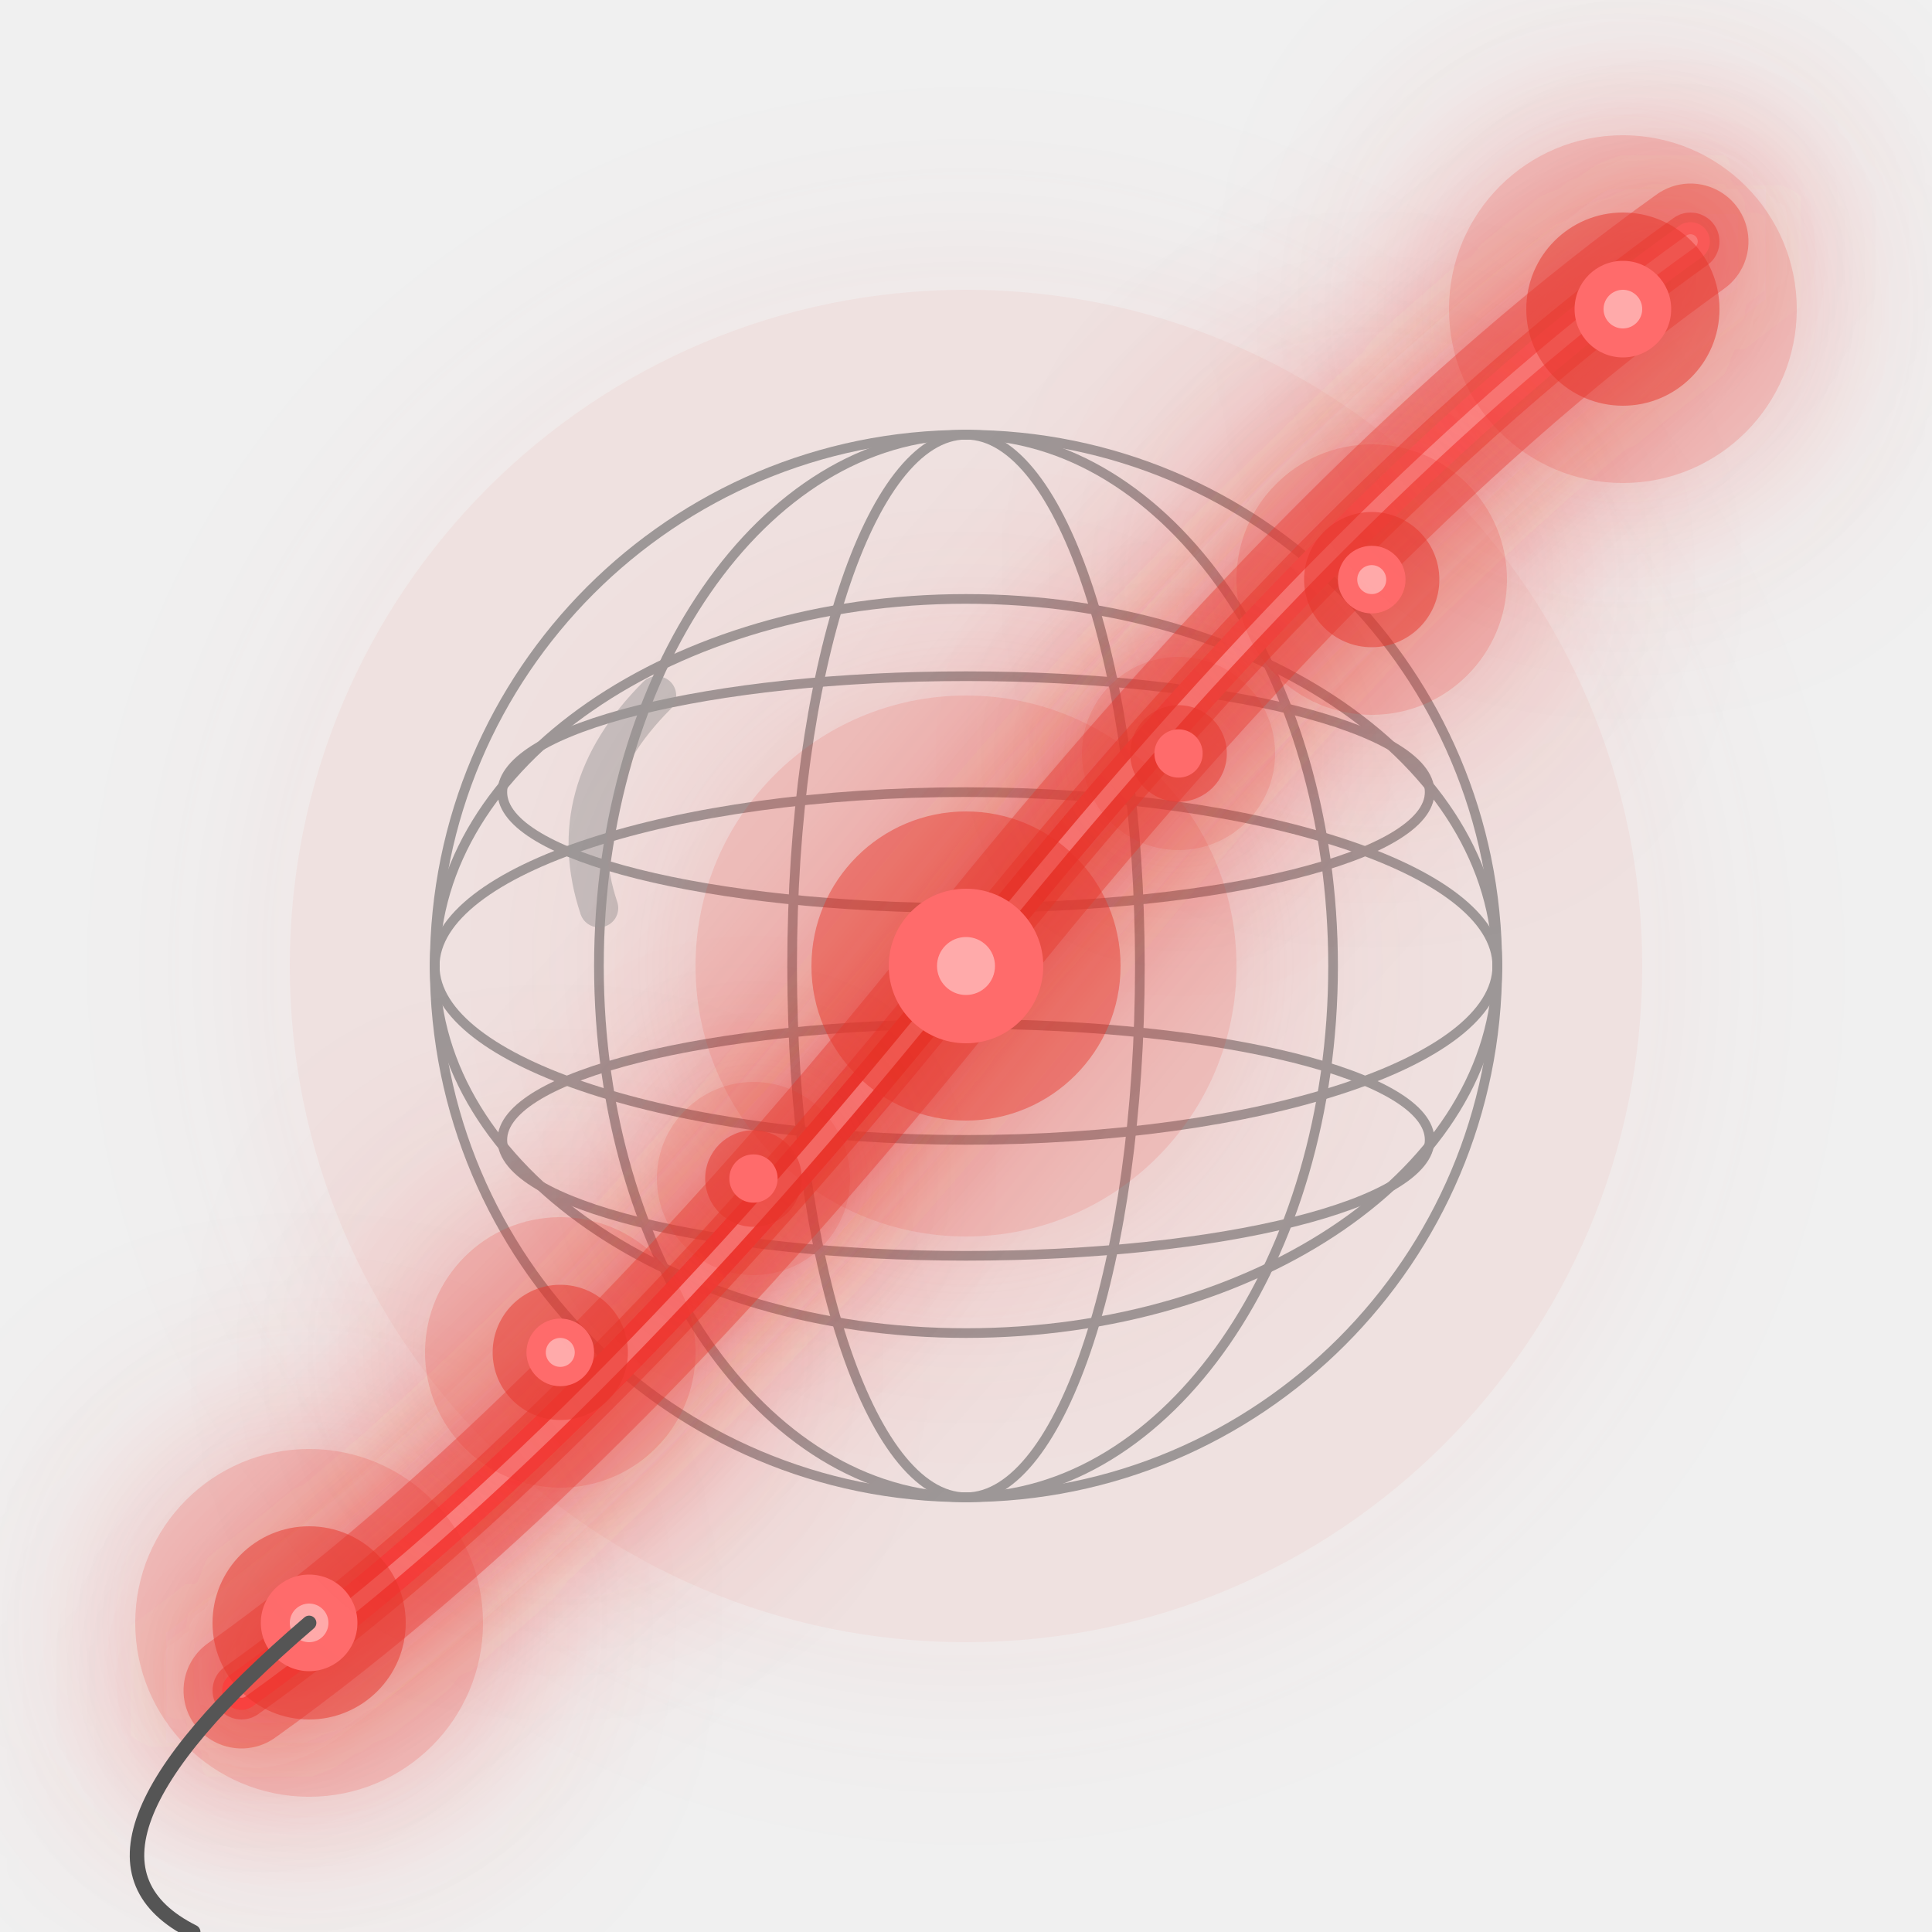
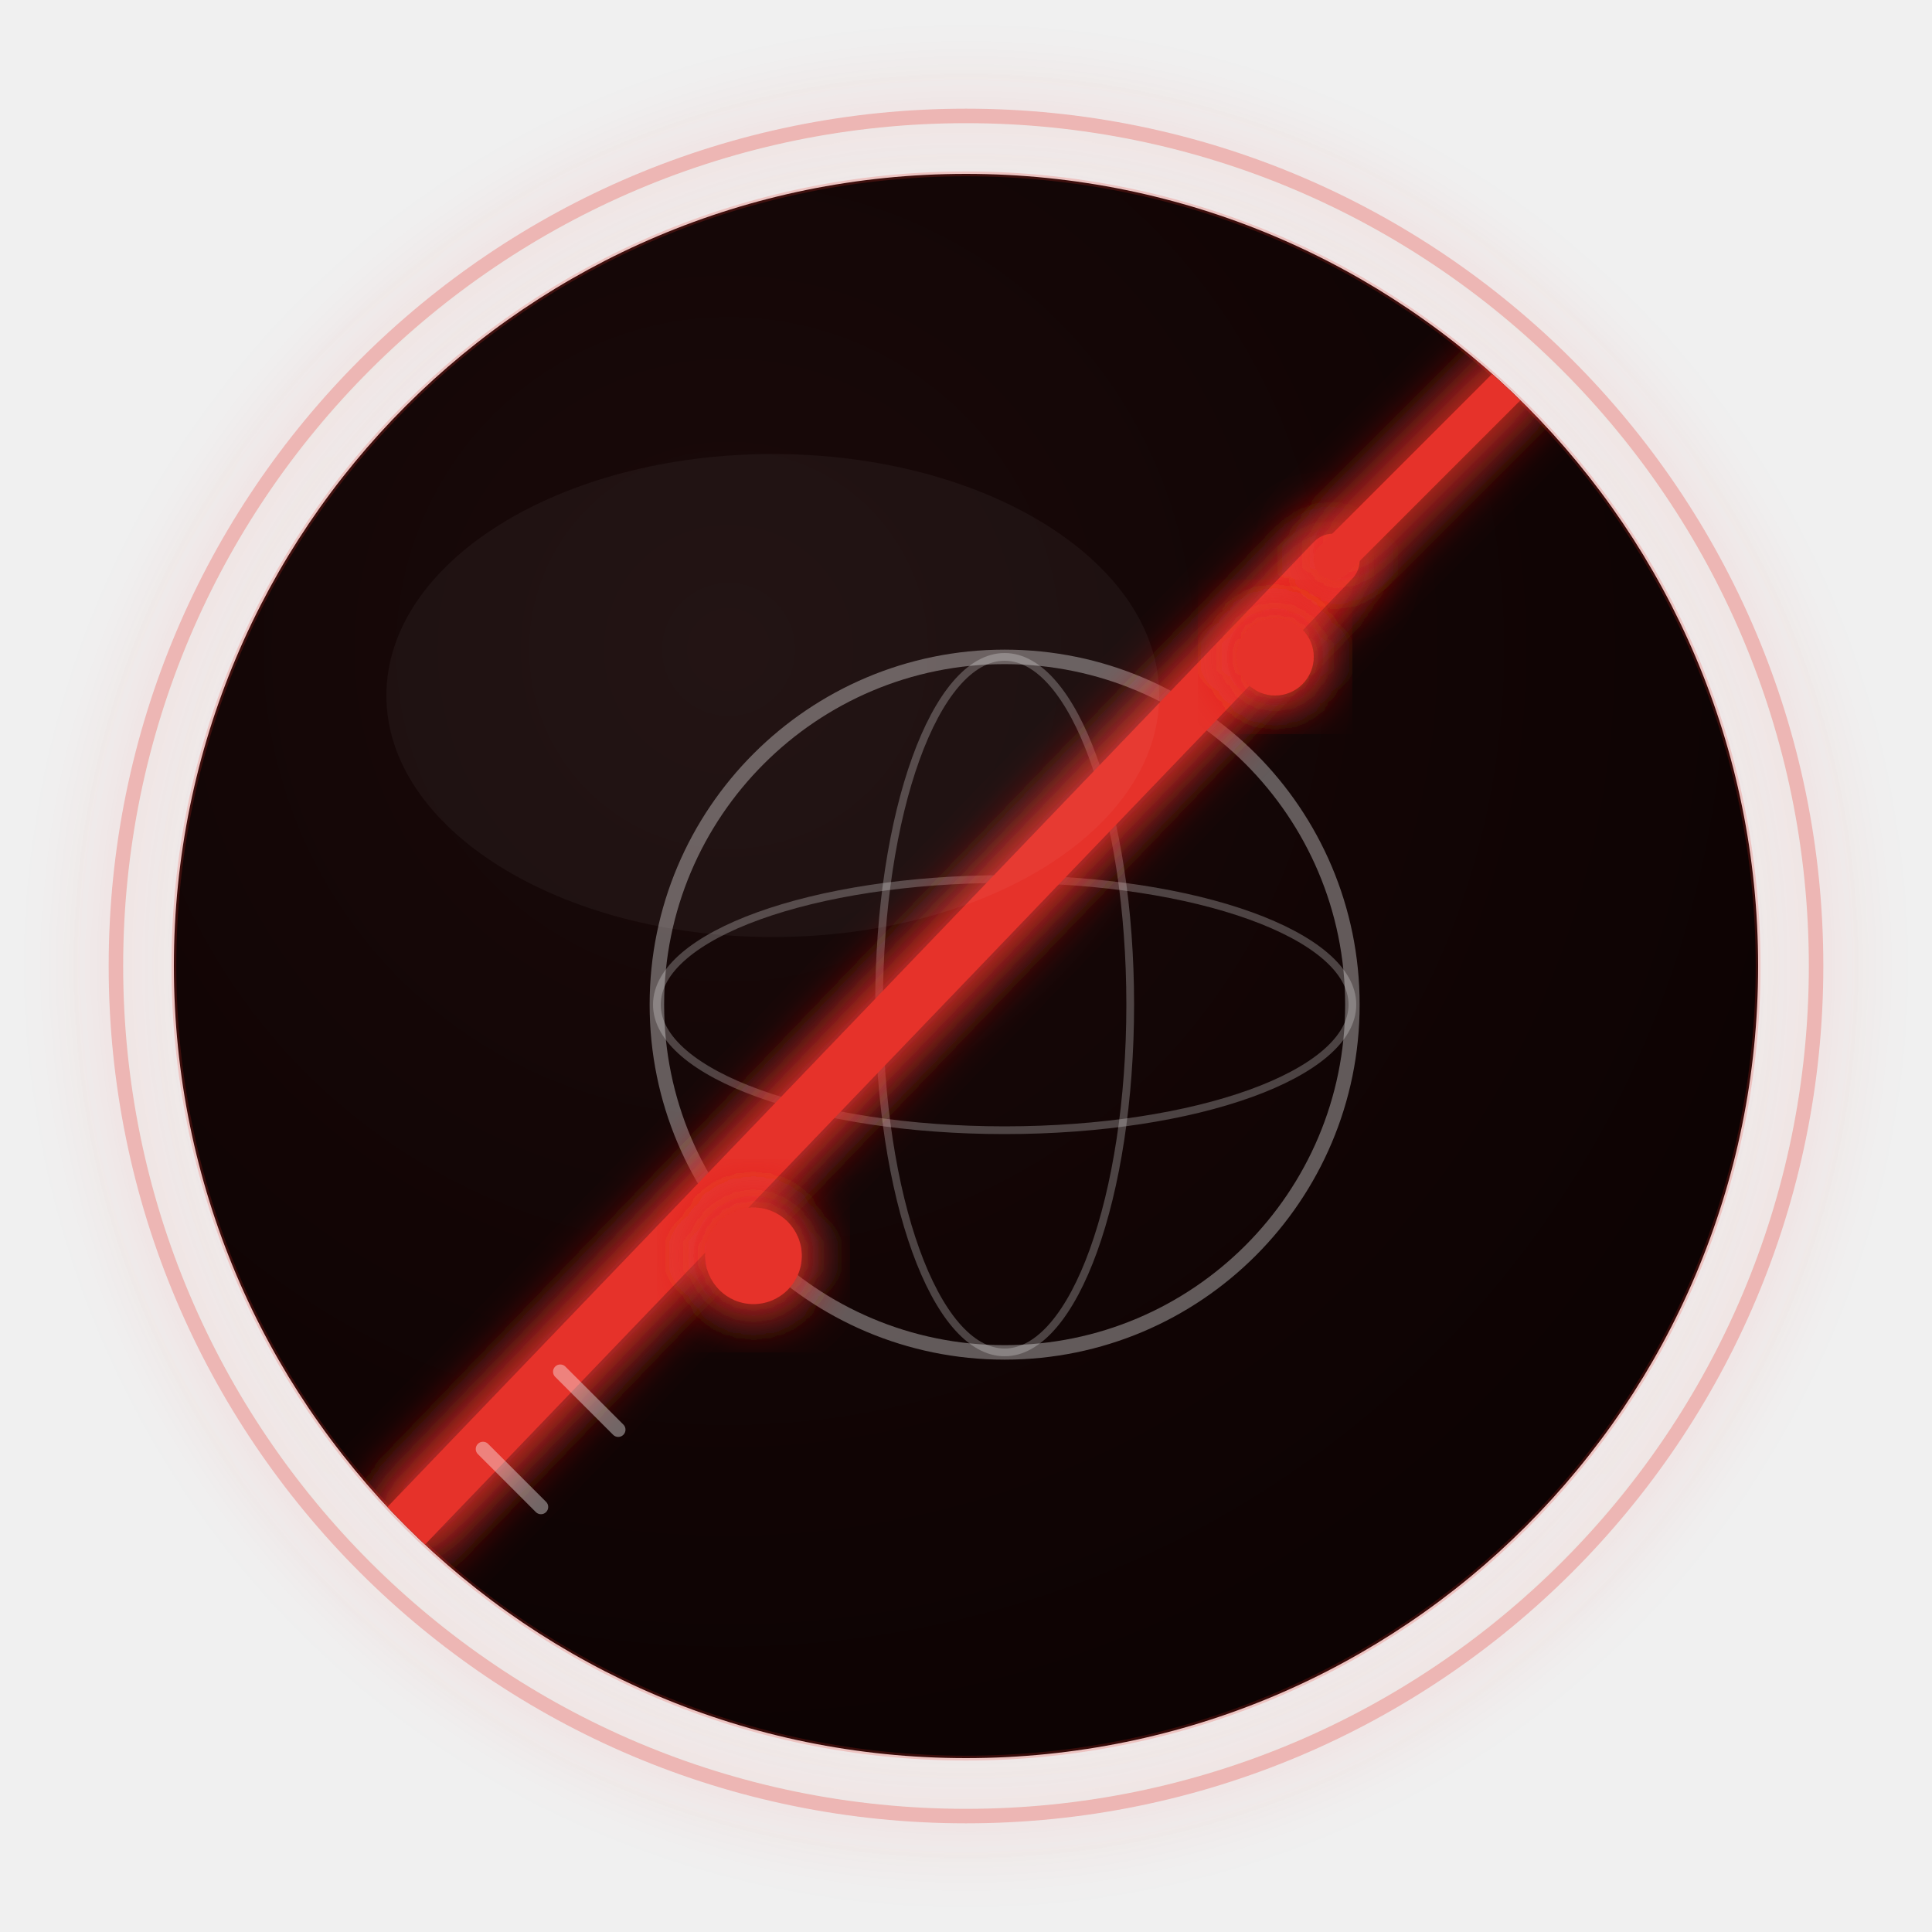
- <svg xmlns="http://www.w3.org/2000/svg" viewBox="0 0 200 200" fill="none">
+ <svg xmlns="http://www.w3.org/2000/svg" width="200" height="200" viewBox="0 0 200 200" fill="none">
  <defs>
-     <linearGradient id="rayGlow" x1="0%" y1="100%" x2="100%" y2="0%">
-       <stop offset="0%" stop-color="#ff4444" />
-       <stop offset="50%" stop-color="#e63329" />
-       <stop offset="100%" stop-color="#ff6666" />
-     </linearGradient>
-     <filter id="glow" x="-50%" y="-50%" width="200%" height="200%">
-       <feGaussianBlur stdDeviation="5" result="blur" />
+     <radialGradient id="ppBaseGrad" cx="35%" cy="30%" r="70%">
+       <stop offset="0%" stop-color="#1a0a0a" />
+       <stop offset="60%" stop-color="#120505" />
+       <stop offset="100%" stop-color="#0d0303" />
+     </radialGradient>
+     <radialGradient id="ppAmbient" cx="50%" cy="50%" r="50%">
+       <stop offset="0%" stop-color="#E63329" stop-opacity="0.15" />
+       <stop offset="100%" stop-color="#E63329" stop-opacity="0" />
+     </radialGradient>
+     <filter id="ppGlow" x="-50%" y="-50%" width="200%" height="200%">
+       <feGaussianBlur stdDeviation="3" result="blur" />
+       <feMerge>
+         <feMergeNode in="blur" />
+         <feMergeNode in="blur" />
+         <feMergeNode in="SourceGraphic" />
+       </feMerge>
+     </filter>
+     <filter id="ppRingGlow" x="-50%" y="-50%" width="200%" height="200%">
+       <feGaussianBlur stdDeviation="4" result="blur" />
      <feMerge>
        <feMergeNode in="blur" />
        <feMergeNode in="SourceGraphic" />
      </feMerge>
    </filter>
-     <filter id="softGlow" x="-100%" y="-100%" width="300%" height="300%">
-       <feGaussianBlur stdDeviation="8" result="blur" />
-       <feMerge>
-         <feMergeNode in="blur" />
-         <feMergeNode in="SourceGraphic" />
-       </feMerge>
-     </filter>
-     <filter id="bigGlow" x="-150%" y="-150%" width="400%" height="400%">
-       <feGaussianBlur stdDeviation="12" result="blur" />
-       <feMerge>
-         <feMergeNode in="blur" />
-         <feMergeNode in="SourceGraphic" />
-       </feMerge>
-     </filter>
+     <clipPath id="ppClip">
+       <circle cx="100" cy="100" r="82" />
+     </clipPath>
  </defs>
-   <circle cx="100" cy="100" r="70" fill="#e63329" opacity="0.08" filter="url(#bigGlow)" />
-   <g stroke="#666" stroke-width="1" fill="none" opacity="0.6">
-     <circle cx="100" cy="100" r="55" />
-     <ellipse cx="100" cy="100" rx="55" ry="18" />
-     <ellipse cx="100" cy="100" rx="55" ry="38" />
-     <ellipse cx="100" cy="82" rx="48" ry="12" />
-     <ellipse cx="100" cy="118" rx="48" ry="12" />
-     <ellipse cx="100" cy="100" rx="18" ry="55" />
-     <ellipse cx="100" cy="100" rx="38" ry="55" />
+   <circle cx="100" cy="100" r="95" fill="url(#ppAmbient)" />
+   <circle cx="100" cy="100" r="88" fill="none" stroke="#E63329" stroke-width="1.5" opacity="0.3" filter="url(#ppRingGlow)" />
+   <circle cx="100" cy="100" r="82" fill="url(#ppBaseGrad)" />
+   <circle cx="100" cy="100" r="82" fill="none" stroke="#E63329" stroke-width="0.5" opacity="0.2" />
+   <g clip-path="url(#ppClip)">
+     <circle cx="104" cy="104" r="36" stroke="#FAFAFA" stroke-width="1.5" fill="none" opacity="0.35" />
+     <ellipse cx="104" cy="104" rx="36" ry="13" stroke="#FAFAFA" stroke-width="0.8" fill="none" opacity="0.25" />
+     <ellipse cx="104" cy="104" rx="13" ry="36" stroke="#FAFAFA" stroke-width="0.8" fill="none" opacity="0.25" />
+     <line x1="42" y1="158" x2="138" y2="58" stroke="#E63329" stroke-width="5.5" stroke-linecap="round" filter="url(#ppGlow)" />
+     <line x1="138" y1="58" x2="158" y2="38" stroke="#E63329" stroke-width="4" stroke-linecap="round" filter="url(#ppGlow)" />
+     <circle cx="78" cy="130" r="5" fill="#E63329" filter="url(#ppGlow)" />
+     <circle cx="132" cy="68" r="4" fill="#E63329" filter="url(#ppGlow)" />
+     <line x1="50" y1="150" x2="56" y2="156" stroke="#FAFAFA" stroke-width="1.5" stroke-linecap="round" opacity="0.4" />
+     <line x1="58" y1="142" x2="64" y2="148" stroke="#FAFAFA" stroke-width="1.5" stroke-linecap="round" opacity="0.4" />
  </g>
-   <path d="M68 72 Q58 82 62 94" stroke="#999" stroke-width="4" stroke-linecap="round" fill="none" opacity="0.5" />
-   <g filter="url(#bigGlow)">
-     <path d="M25 175 Q60 150 100 100 Q140 50 175 25" stroke="#e63329" stroke-width="12" stroke-linecap="round" fill="none" opacity="0.4" />
-   </g>
-   <g filter="url(#softGlow)">
-     <path d="M25 175 Q60 150 100 100 Q140 50 175 25" stroke="#e63329" stroke-width="6" stroke-linecap="round" fill="none" opacity="0.5" />
-   </g>
-   <g filter="url(#glow)">
-     <path d="M25 175 Q60 150 100 100 Q140 50 175 25" stroke="url(#rayGlow)" stroke-width="4" stroke-linecap="round" fill="none" />
-   </g>
-   <path d="M25 175 Q60 150 100 100 Q140 50 175 25" stroke="#ff9999" stroke-width="1.5" stroke-linecap="round" fill="none" opacity="0.8" />
-   <circle cx="32" cy="168" r="18" fill="#e63329" opacity="0.25" filter="url(#bigGlow)" />
-   <circle cx="32" cy="168" r="10" fill="#e63329" opacity="0.5" />
-   <circle cx="32" cy="168" r="5" fill="#ff6b6b" />
-   <circle cx="32" cy="168" r="2" fill="#ffaaaa" />
-   <circle cx="58" cy="140" r="14" fill="#e63329" opacity="0.25" filter="url(#bigGlow)" />
-   <circle cx="58" cy="140" r="7" fill="#e63329" opacity="0.5" />
-   <circle cx="58" cy="140" r="3.5" fill="#ff6b6b" />
-   <circle cx="58" cy="140" r="1.5" fill="#ffaaaa" />
-   <circle cx="100" cy="100" r="28" fill="#e63329" opacity="0.2" filter="url(#bigGlow)" />
-   <circle cx="100" cy="100" r="16" fill="#e63329" opacity="0.45" />
-   <circle cx="100" cy="100" r="8" fill="#ff6b6b" />
-   <circle cx="100" cy="100" r="3" fill="#ffaaaa" />
-   <circle cx="142" cy="60" r="14" fill="#e63329" opacity="0.25" filter="url(#bigGlow)" />
-   <circle cx="142" cy="60" r="7" fill="#e63329" opacity="0.5" />
-   <circle cx="142" cy="60" r="3.5" fill="#ff6b6b" />
-   <circle cx="142" cy="60" r="1.5" fill="#ffaaaa" />
-   <circle cx="168" cy="32" r="18" fill="#e63329" opacity="0.25" filter="url(#bigGlow)" />
-   <circle cx="168" cy="32" r="10" fill="#e63329" opacity="0.5" />
-   <circle cx="168" cy="32" r="5" fill="#ff6b6b" />
-   <circle cx="168" cy="32" r="2" fill="#ffaaaa" />
-   <circle cx="78" cy="122" r="10" fill="#e63329" opacity="0.2" filter="url(#softGlow)" />
-   <circle cx="78" cy="122" r="5" fill="#e63329" opacity="0.5" />
-   <circle cx="78" cy="122" r="2.5" fill="#ff6b6b" />
-   <circle cx="122" cy="78" r="10" fill="#e63329" opacity="0.2" filter="url(#softGlow)" />
-   <circle cx="122" cy="78" r="5" fill="#e63329" opacity="0.5" />
-   <circle cx="122" cy="78" r="2.5" fill="#ff6b6b" />
-   <path d="M32 168 Q18 180 15 188 Q12 196 20 200" stroke="#555" stroke-width="1.5" fill="none" stroke-linecap="round" />
+   <ellipse cx="80" cy="72" rx="40" ry="25" fill="white" opacity="0.04" />
</svg>
